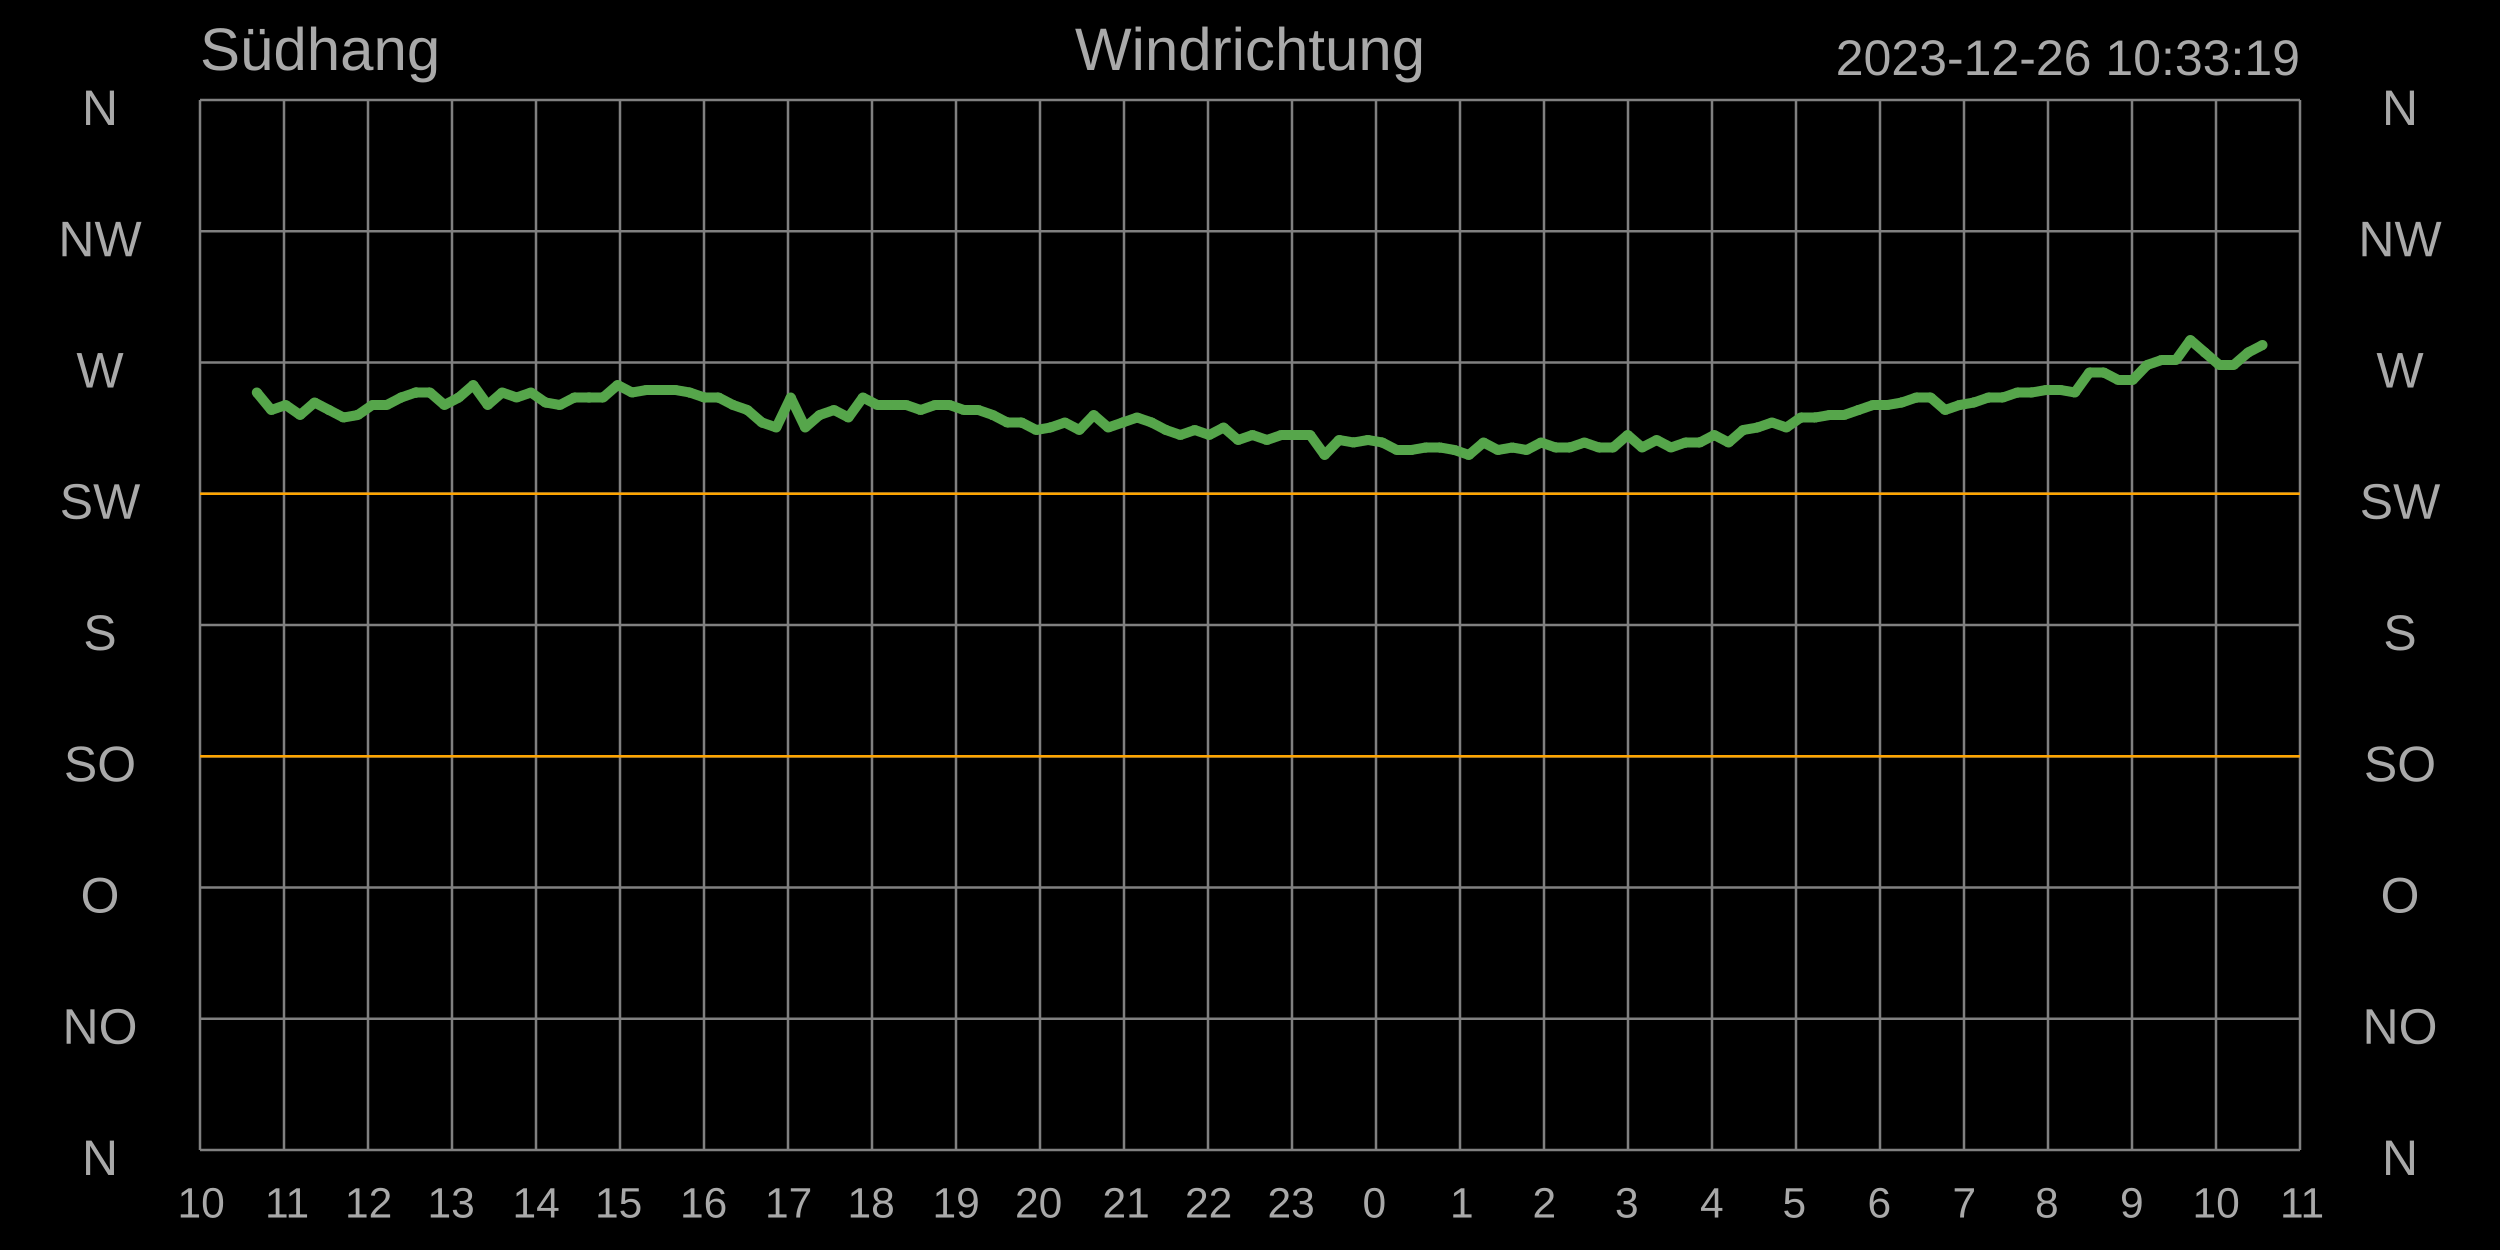
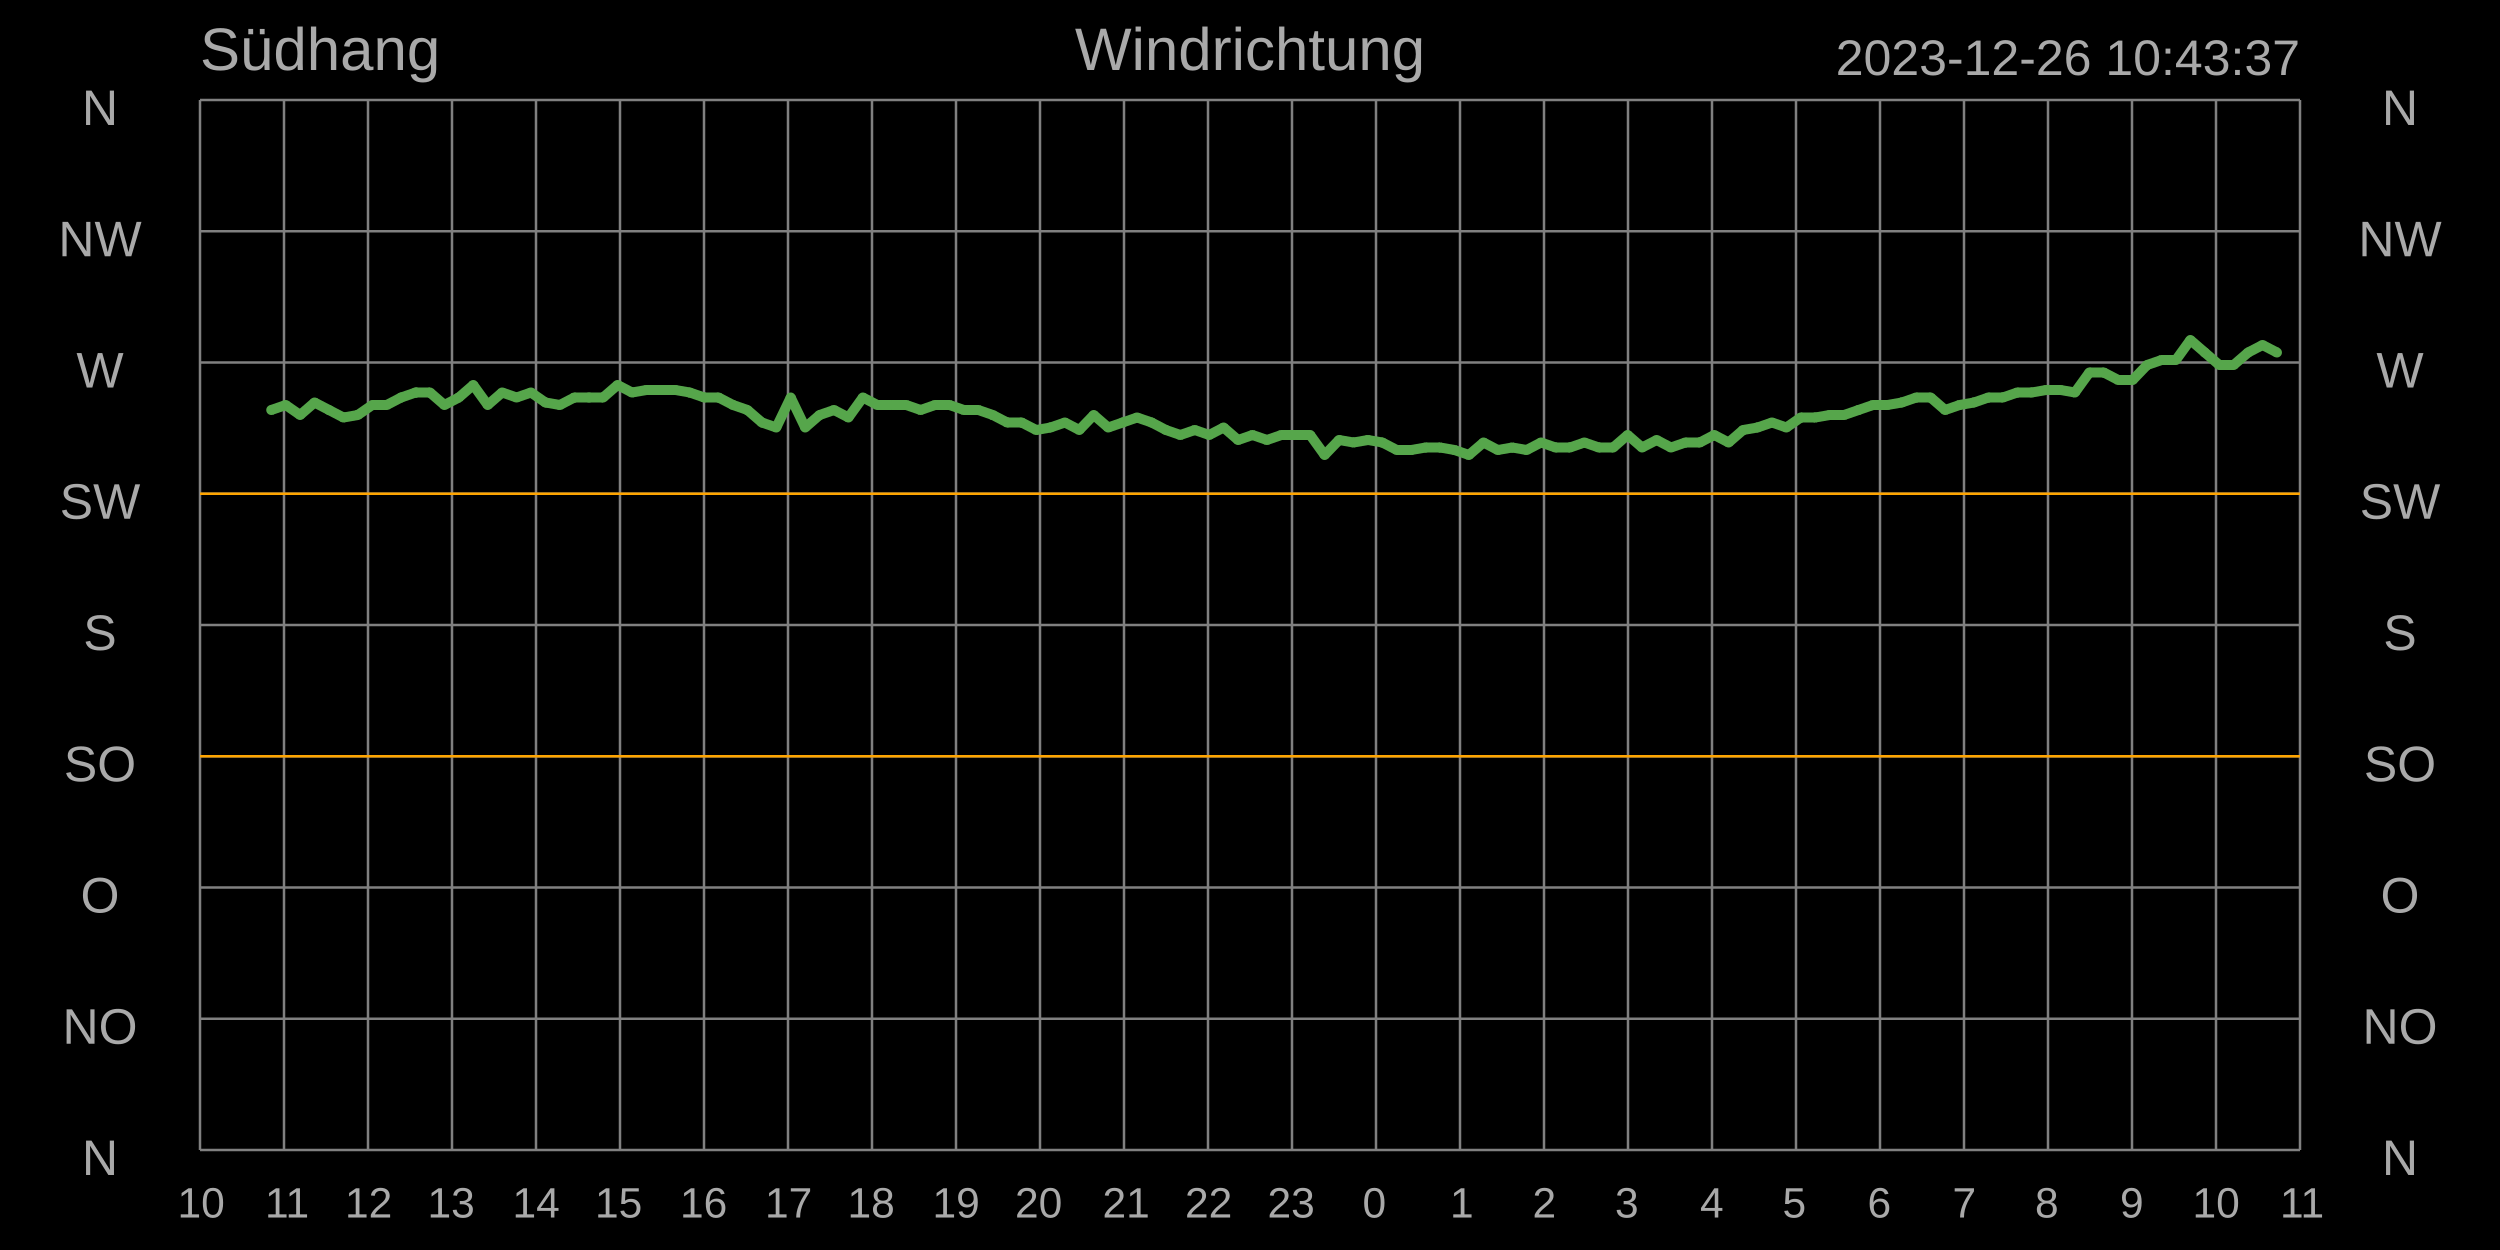
<svg xmlns="http://www.w3.org/2000/svg" baseProfile="full" height="500" version="1.1" width="1000">
  <defs />
  <rect fill="#000000" height="500" width="1000" x="0" y="0" />
  <line stroke="#808080" x1="80" x2="920" y1="40.0" y2="40.0" />
  <line stroke="#808080" x1="80" x2="920" y1="92.5" y2="92.5" />
  <line stroke="#808080" x1="80" x2="920" y1="145.0" y2="145.0" />
  <line stroke="#808080" x1="80" x2="920" y1="197.5" y2="197.5" />
  <line stroke="#808080" x1="80" x2="920" y1="250.0" y2="250.0" />
  <line stroke="#808080" x1="80" x2="920" y1="302.5" y2="302.5" />
  <line stroke="#808080" x1="80" x2="920" y1="355.0" y2="355.0" />
  <line stroke="#808080" x1="80" x2="920" y1="407.5" y2="407.5" />
  <line stroke="#808080" x1="80" x2="920" y1="460.0" y2="460.0" />
  <line stroke="#808080" x1="80.0" x2="80.0" y1="40" y2="460" />
  <line stroke="#808080" x1="113.6" x2="113.6" y1="40" y2="460" />
  <line stroke="#808080" x1="147.2" x2="147.2" y1="40" y2="460" />
  <line stroke="#808080" x1="180.8" x2="180.8" y1="40" y2="460" />
  <line stroke="#808080" x1="214.4" x2="214.4" y1="40" y2="460" />
  <line stroke="#808080" x1="248" x2="248" y1="40" y2="460" />
  <line stroke="#808080" x1="281.6" x2="281.6" y1="40" y2="460" />
  <line stroke="#808080" x1="315.2" x2="315.2" y1="40" y2="460" />
  <line stroke="#808080" x1="348.8" x2="348.8" y1="40" y2="460" />
  <line stroke="#808080" x1="382.4" x2="382.4" y1="40" y2="460" />
  <line stroke="#808080" x1="416" x2="416" y1="40" y2="460" />
  <line stroke="#808080" x1="449.6" x2="449.6" y1="40" y2="460" />
  <line stroke="#808080" x1="483.2" x2="483.2" y1="40" y2="460" />
  <line stroke="#808080" x1="516.8" x2="516.8" y1="40" y2="460" />
  <line stroke="#808080" x1="550.4" x2="550.4" y1="40" y2="460" />
  <line stroke="#808080" x1="584" x2="584" y1="40" y2="460" />
  <line stroke="#808080" x1="617.6" x2="617.6" y1="40" y2="460" />
  <line stroke="#808080" x1="651.2" x2="651.2" y1="40" y2="460" />
  <line stroke="#808080" x1="684.8" x2="684.8" y1="40" y2="460" />
  <line stroke="#808080" x1="718.4" x2="718.4" y1="40" y2="460" />
  <line stroke="#808080" x1="752" x2="752" y1="40" y2="460" />
  <line stroke="#808080" x1="785.6" x2="785.6" y1="40" y2="460" />
  <line stroke="#808080" x1="819.2" x2="819.2" y1="40" y2="460" />
  <line stroke="#808080" x1="852.8" x2="852.8" y1="40" y2="460" />
  <line stroke="#808080" x1="886.4" x2="886.4" y1="40" y2="460" />
  <line stroke="#808080" x1="920" x2="920" y1="40" y2="460" />
  <text fill="#A9A9A9" font-size="20px" style="font-family:Arial" text-anchor="middle" x="40.0" y="50.0"> N</text>
  <text fill="#A9A9A9" font-size="20px" style="font-family:Arial" text-anchor="middle" x="40.0" y="102.5">NW</text>
  <text fill="#A9A9A9" font-size="20px" style="font-family:Arial" text-anchor="middle" x="40.0" y="155.0"> W</text>
  <text fill="#A9A9A9" font-size="20px" style="font-family:Arial" text-anchor="middle" x="40.0" y="207.5">SW</text>
  <text fill="#A9A9A9" font-size="20px" style="font-family:Arial" text-anchor="middle" x="40.0" y="260.0"> S</text>
  <text fill="#A9A9A9" font-size="20px" style="font-family:Arial" text-anchor="middle" x="40.0" y="312.5">SO</text>
  <text fill="#A9A9A9" font-size="20px" style="font-family:Arial" text-anchor="middle" x="40.0" y="365.0"> O</text>
  <text fill="#A9A9A9" font-size="20px" style="font-family:Arial" text-anchor="middle" x="40.0" y="417.5">NO</text>
  <text fill="#A9A9A9" font-size="20px" style="font-family:Arial" text-anchor="middle" x="40.0" y="470.0"> N</text>
  <text fill="#A9A9A9" font-size="20px" style="font-family:Arial" text-anchor="middle" x="960.0" y="50.0"> N</text>
  <text fill="#A9A9A9" font-size="20px" style="font-family:Arial" text-anchor="middle" x="960.0" y="102.5">NW</text>
  <text fill="#A9A9A9" font-size="20px" style="font-family:Arial" text-anchor="middle" x="960.0" y="155.0"> W</text>
  <text fill="#A9A9A9" font-size="20px" style="font-family:Arial" text-anchor="middle" x="960.0" y="207.5">SW</text>
  <text fill="#A9A9A9" font-size="20px" style="font-family:Arial" text-anchor="middle" x="960.0" y="260.0"> S</text>
  <text fill="#A9A9A9" font-size="20px" style="font-family:Arial" text-anchor="middle" x="960.0" y="312.5">SO</text>
  <text fill="#A9A9A9" font-size="20px" style="font-family:Arial" text-anchor="middle" x="960.0" y="365.0"> O</text>
  <text fill="#A9A9A9" font-size="20px" style="font-family:Arial" text-anchor="middle" x="960.0" y="417.5">NO</text>
  <text fill="#A9A9A9" font-size="20px" style="font-family:Arial" text-anchor="middle" x="960.0" y="470.0"> N</text>
  <text fill="#A9A9A9" font-size="17px" style="font-family:Arial" text-anchor="start" x="71" y="487">10</text>
  <text fill="#A9A9A9" font-size="17px" style="font-family:Arial" text-anchor="start" x="106" y="487">11</text>
  <text fill="#A9A9A9" font-size="17px" style="font-family:Arial" text-anchor="start" x="138" y="487">12</text>
  <text fill="#A9A9A9" font-size="17px" style="font-family:Arial" text-anchor="start" x="171" y="487">13</text>
  <text fill="#A9A9A9" font-size="17px" style="font-family:Arial" text-anchor="start" x="205" y="487">14</text>
  <text fill="#A9A9A9" font-size="17px" style="font-family:Arial" text-anchor="start" x="238" y="487">15</text>
  <text fill="#A9A9A9" font-size="17px" style="font-family:Arial" text-anchor="start" x="272" y="487">16</text>
  <text fill="#A9A9A9" font-size="17px" style="font-family:Arial" text-anchor="start" x="306" y="487">17</text>
  <text fill="#A9A9A9" font-size="17px" style="font-family:Arial" text-anchor="start" x="339" y="487">18</text>
  <text fill="#A9A9A9" font-size="17px" style="font-family:Arial" text-anchor="start" x="373" y="487">19</text>
  <text fill="#A9A9A9" font-size="17px" style="font-family:Arial" text-anchor="start" x="406" y="487">20</text>
  <text fill="#A9A9A9" font-size="17px" style="font-family:Arial" text-anchor="start" x="441" y="487">21</text>
  <text fill="#A9A9A9" font-size="17px" style="font-family:Arial" text-anchor="start" x="474" y="487">22</text>
  <text fill="#A9A9A9" font-size="17px" style="font-family:Arial" text-anchor="start" x="507" y="487">23</text>
  <text fill="#A9A9A9" font-size="17px" style="font-family:Arial" text-anchor="start" x="545" y="487">0</text>
  <text fill="#A9A9A9" font-size="17px" style="font-family:Arial" text-anchor="start" x="580" y="487">1</text>
  <text fill="#A9A9A9" font-size="17px" style="font-family:Arial" text-anchor="start" x="613" y="487">2</text>
  <text fill="#A9A9A9" font-size="17px" style="font-family:Arial" text-anchor="start" x="646" y="487">3</text>
  <text fill="#A9A9A9" font-size="17px" style="font-family:Arial" text-anchor="start" x="680" y="487">4</text>
  <text fill="#A9A9A9" font-size="17px" style="font-family:Arial" text-anchor="start" x="713" y="487">5</text>
  <text fill="#A9A9A9" font-size="17px" style="font-family:Arial" text-anchor="start" x="747" y="487">6</text>
  <text fill="#A9A9A9" font-size="17px" style="font-family:Arial" text-anchor="start" x="781" y="487">7</text>
  <text fill="#A9A9A9" font-size="17px" style="font-family:Arial" text-anchor="start" x="814" y="487">8</text>
  <text fill="#A9A9A9" font-size="17px" style="font-family:Arial" text-anchor="start" x="848" y="487">9</text>
  <text fill="#A9A9A9" font-size="17px" style="font-family:Arial" text-anchor="start" x="877" y="487">10</text>
  <text fill="#A9A9A9" font-size="17px" style="font-family:Arial" text-anchor="start" x="912" y="487">11</text>
  <line stroke="#FFA500" x1="80" x2="920" y1="302.5" y2="302.5" />
  <line stroke="#FFA500" x1="80" x2="920" y1="197.5" y2="197.5" />
-   <circle cx="102.727" cy="157" fill="#56a64b" r="2" />
  <circle cx="108.495" cy="164" fill="#56a64b" r="2" />
  <circle cx="114.272" cy="162" fill="#56a64b" r="2" />
  <circle cx="120.04" cy="166" fill="#56a64b" r="2" />
  <circle cx="125.817" cy="161" fill="#56a64b" r="2" />
  <circle cx="131.585" cy="164" fill="#56a64b" r="2" />
  <circle cx="137.353" cy="167" fill="#56a64b" r="2" />
  <circle cx="143.131" cy="166" fill="#56a64b" r="2" />
  <circle cx="148.899" cy="162" fill="#56a64b" r="2" />
  <circle cx="154.676" cy="162" fill="#56a64b" r="2" />
  <circle cx="160.444" cy="159" fill="#56a64b" r="2" />
  <circle cx="166.221" cy="157" fill="#56a64b" r="2" />
  <circle cx="166.399" cy="157" fill="#56a64b" r="2" />
  <circle cx="171.989" cy="157" fill="#56a64b" r="2" />
  <circle cx="177.757" cy="162" fill="#56a64b" r="2" />
  <circle cx="183.535" cy="159" fill="#56a64b" r="2" />
  <circle cx="189.303" cy="154" fill="#56a64b" r="2" />
  <circle cx="195.08" cy="162" fill="#56a64b" r="2" />
  <circle cx="200.848" cy="157" fill="#56a64b" r="2" />
  <circle cx="206.616" cy="159" fill="#56a64b" r="2" />
  <circle cx="212.393" cy="157" fill="#56a64b" r="2" />
  <circle cx="218.161" cy="161" fill="#56a64b" r="2" />
  <circle cx="223.939" cy="162" fill="#56a64b" r="2" />
  <circle cx="229.707" cy="159" fill="#56a64b" r="2" />
  <circle cx="235.596" cy="159" fill="#56a64b" r="2" />
  <circle cx="241.252" cy="159" fill="#56a64b" r="2" />
  <circle cx="247.02" cy="154" fill="#56a64b" r="2" />
  <circle cx="252.797" cy="157" fill="#56a64b" r="2" />
  <circle cx="258.565" cy="156" fill="#56a64b" r="2" />
  <circle cx="264.343" cy="156" fill="#56a64b" r="2" />
  <circle cx="270.111" cy="156" fill="#56a64b" r="2" />
  <circle cx="275.879" cy="157" fill="#56a64b" r="2" />
  <circle cx="281.656" cy="159" fill="#56a64b" r="2" />
  <circle cx="287.424" cy="159" fill="#56a64b" r="2" />
  <circle cx="293.201" cy="162" fill="#56a64b" r="2" />
  <circle cx="298.969" cy="164" fill="#56a64b" r="2" />
  <circle cx="304.747" cy="169" fill="#56a64b" r="2" />
  <circle cx="310.515" cy="171" fill="#56a64b" r="2" />
  <circle cx="316.283" cy="159" fill="#56a64b" r="2" />
  <circle cx="322.06" cy="171" fill="#56a64b" r="2" />
  <circle cx="327.828" cy="166" fill="#56a64b" r="2" />
  <circle cx="333.605" cy="164" fill="#56a64b" r="2" />
  <circle cx="339.373" cy="167" fill="#56a64b" r="2" />
  <circle cx="345.141" cy="159" fill="#56a64b" r="2" />
  <circle cx="350.919" cy="162" fill="#56a64b" r="2" />
  <circle cx="356.687" cy="162" fill="#56a64b" r="2" />
  <circle cx="362.464" cy="162" fill="#56a64b" r="2" />
  <circle cx="368.232" cy="164" fill="#56a64b" r="2" />
  <circle cx="374.0" cy="162" fill="#56a64b" r="2" />
  <circle cx="379.777" cy="162" fill="#56a64b" r="2" />
  <circle cx="385.545" cy="164" fill="#56a64b" r="2" />
  <circle cx="391.323" cy="164" fill="#56a64b" r="2" />
  <circle cx="397.091" cy="166" fill="#56a64b" r="2" />
  <circle cx="402.859" cy="169" fill="#56a64b" r="2" />
  <circle cx="408.636" cy="169" fill="#56a64b" r="2" />
  <circle cx="414.469" cy="172" fill="#56a64b" r="2" />
  <circle cx="420.181" cy="171" fill="#56a64b" r="2" />
  <circle cx="425.949" cy="169" fill="#56a64b" r="2" />
  <circle cx="431.727" cy="172" fill="#56a64b" r="2" />
  <circle cx="437.495" cy="166" fill="#56a64b" r="2" />
  <circle cx="443.263" cy="171" fill="#56a64b" r="2" />
  <circle cx="449.04" cy="169" fill="#56a64b" r="2" />
  <circle cx="454.808" cy="167" fill="#56a64b" r="2" />
  <circle cx="460.641" cy="169" fill="#56a64b" r="2" />
  <circle cx="466.353" cy="172" fill="#56a64b" r="2" />
  <circle cx="472.121" cy="174" fill="#56a64b" r="2" />
  <circle cx="477.899" cy="172" fill="#56a64b" r="2" />
  <circle cx="483.667" cy="174" fill="#56a64b" r="2" />
  <circle cx="489.444" cy="171" fill="#56a64b" r="2" />
  <circle cx="495.212" cy="176" fill="#56a64b" r="2" />
  <circle cx="500.98" cy="174" fill="#56a64b" r="2" />
  <circle cx="506.757" cy="176" fill="#56a64b" r="2" />
  <circle cx="512.525" cy="174" fill="#56a64b" r="2" />
  <circle cx="518.303" cy="174" fill="#56a64b" r="2" />
  <circle cx="524.071" cy="174" fill="#56a64b" r="2" />
  <circle cx="529.839" cy="182" fill="#56a64b" r="2" />
  <circle cx="535.616" cy="176" fill="#56a64b" r="2" />
  <circle cx="541.384" cy="177" fill="#56a64b" r="2" />
  <circle cx="547.161" cy="176" fill="#56a64b" r="2" />
  <circle cx="552.929" cy="177" fill="#56a64b" r="2" />
  <circle cx="558.697" cy="180" fill="#56a64b" r="2" />
  <circle cx="564.475" cy="180" fill="#56a64b" r="2" />
  <circle cx="570.243" cy="179" fill="#56a64b" r="2" />
  <circle cx="576.02" cy="179" fill="#56a64b" r="2" />
  <circle cx="581.788" cy="180" fill="#56a64b" r="2" />
  <circle cx="587.556" cy="182" fill="#56a64b" r="2" />
  <circle cx="593.399" cy="177" fill="#56a64b" r="2" />
  <circle cx="599.101" cy="180" fill="#56a64b" r="2" />
  <circle cx="604.879" cy="179" fill="#56a64b" r="2" />
  <circle cx="610.647" cy="180" fill="#56a64b" r="2" />
  <circle cx="616.415" cy="177" fill="#56a64b" r="2" />
  <circle cx="622.192" cy="179" fill="#56a64b" r="2" />
  <circle cx="627.96" cy="179" fill="#56a64b" r="2" />
  <circle cx="633.737" cy="177" fill="#56a64b" r="2" />
  <circle cx="639.505" cy="179" fill="#56a64b" r="2" />
  <circle cx="645.283" cy="179" fill="#56a64b" r="2" />
  <circle cx="651.051" cy="174" fill="#56a64b" r="2" />
  <circle cx="656.819" cy="179" fill="#56a64b" r="2" />
  <circle cx="662.652" cy="176" fill="#56a64b" r="2" />
  <circle cx="668.364" cy="179" fill="#56a64b" r="2" />
  <circle cx="674.141" cy="177" fill="#56a64b" r="2" />
  <circle cx="679.909" cy="177" fill="#56a64b" r="2" />
  <circle cx="685.677" cy="174" fill="#56a64b" r="2" />
  <circle cx="691.455" cy="177" fill="#56a64b" r="2" />
  <circle cx="697.223" cy="172" fill="#56a64b" r="2" />
  <circle cx="703.0" cy="171" fill="#56a64b" r="2" />
  <circle cx="708.768" cy="169" fill="#56a64b" r="2" />
  <circle cx="714.536" cy="171" fill="#56a64b" r="2" />
  <circle cx="720.313" cy="167" fill="#56a64b" r="2" />
  <circle cx="726.081" cy="167" fill="#56a64b" r="2" />
  <circle cx="731.849" cy="166" fill="#56a64b" r="2" />
  <circle cx="737.627" cy="166" fill="#56a64b" r="2" />
  <circle cx="743.395" cy="164" fill="#56a64b" r="2" />
  <circle cx="749.172" cy="162" fill="#56a64b" r="2" />
  <circle cx="754.94" cy="162" fill="#56a64b" r="2" />
  <circle cx="760.708" cy="161" fill="#56a64b" r="2" />
  <circle cx="766.485" cy="159" fill="#56a64b" r="2" />
  <circle cx="772.253" cy="159" fill="#56a64b" r="2" />
  <circle cx="778.031" cy="164" fill="#56a64b" r="2" />
  <circle cx="783.799" cy="162" fill="#56a64b" r="2" />
  <circle cx="789.567" cy="161" fill="#56a64b" r="2" />
  <circle cx="795.344" cy="159" fill="#56a64b" r="2" />
  <circle cx="801.112" cy="159" fill="#56a64b" r="2" />
  <circle cx="806.889" cy="157" fill="#56a64b" r="2" />
  <circle cx="812.657" cy="157" fill="#56a64b" r="2" />
  <circle cx="818.425" cy="156" fill="#56a64b" r="2" />
  <circle cx="824.203" cy="156" fill="#56a64b" r="2" />
  <circle cx="829.971" cy="157" fill="#56a64b" r="2" />
  <circle cx="835.748" cy="149" fill="#56a64b" r="2" />
  <circle cx="841.516" cy="149" fill="#56a64b" r="2" />
  <circle cx="847.284" cy="152" fill="#56a64b" r="2" />
  <circle cx="853.061" cy="152" fill="#56a64b" r="2" />
  <circle cx="858.829" cy="146" fill="#56a64b" r="2" />
  <circle cx="864.607" cy="144" fill="#56a64b" r="2" />
  <circle cx="870.375" cy="144" fill="#56a64b" r="2" />
  <circle cx="876.143" cy="136" fill="#56a64b" r="2" />
  <circle cx="881.92" cy="141" fill="#56a64b" r="2" />
  <circle cx="887.688" cy="146" fill="#56a64b" r="2" />
  <circle cx="893.465" cy="146" fill="#56a64b" r="2" />
  <circle cx="899.233" cy="141" fill="#56a64b" r="2" />
  <circle cx="905.011" cy="138" fill="#56a64b" r="2" />
-   <line stroke="#56a64b" stroke-width="4" x1="102.727" x2="108.495" y1="157" y2="164" />
+   <circle cx="910.779" cy="141" fill="#56a64b" r="2" />
  <line stroke="#56a64b" stroke-width="4" x1="108.495" x2="114.272" y1="164" y2="162" />
  <line stroke="#56a64b" stroke-width="4" x1="114.272" x2="120.04" y1="162" y2="166" />
  <line stroke="#56a64b" stroke-width="4" x1="120.04" x2="125.817" y1="166" y2="161" />
  <line stroke="#56a64b" stroke-width="4" x1="125.817" x2="131.585" y1="161" y2="164" />
  <line stroke="#56a64b" stroke-width="4" x1="131.585" x2="137.353" y1="164" y2="167" />
  <line stroke="#56a64b" stroke-width="4" x1="137.353" x2="143.131" y1="167" y2="166" />
  <line stroke="#56a64b" stroke-width="4" x1="143.131" x2="148.899" y1="166" y2="162" />
  <line stroke="#56a64b" stroke-width="4" x1="148.899" x2="154.676" y1="162" y2="162" />
  <line stroke="#56a64b" stroke-width="4" x1="154.676" x2="160.444" y1="162" y2="159" />
  <line stroke="#56a64b" stroke-width="4" x1="160.444" x2="166.221" y1="159" y2="157" />
  <line stroke="#56a64b" stroke-width="4" x1="166.221" x2="166.399" y1="157" y2="157" />
  <line stroke="#56a64b" stroke-width="4" x1="166.399" x2="171.989" y1="157" y2="157" />
  <line stroke="#56a64b" stroke-width="4" x1="171.989" x2="177.757" y1="157" y2="162" />
  <line stroke="#56a64b" stroke-width="4" x1="177.757" x2="183.535" y1="162" y2="159" />
  <line stroke="#56a64b" stroke-width="4" x1="183.535" x2="189.303" y1="159" y2="154" />
  <line stroke="#56a64b" stroke-width="4" x1="189.303" x2="195.08" y1="154" y2="162" />
  <line stroke="#56a64b" stroke-width="4" x1="195.08" x2="200.848" y1="162" y2="157" />
  <line stroke="#56a64b" stroke-width="4" x1="200.848" x2="206.616" y1="157" y2="159" />
  <line stroke="#56a64b" stroke-width="4" x1="206.616" x2="212.393" y1="159" y2="157" />
  <line stroke="#56a64b" stroke-width="4" x1="212.393" x2="218.161" y1="157" y2="161" />
  <line stroke="#56a64b" stroke-width="4" x1="218.161" x2="223.939" y1="161" y2="162" />
  <line stroke="#56a64b" stroke-width="4" x1="223.939" x2="229.707" y1="162" y2="159" />
  <line stroke="#56a64b" stroke-width="4" x1="229.707" x2="235.596" y1="159" y2="159" />
  <line stroke="#56a64b" stroke-width="4" x1="235.596" x2="241.252" y1="159" y2="159" />
  <line stroke="#56a64b" stroke-width="4" x1="241.252" x2="247.02" y1="159" y2="154" />
  <line stroke="#56a64b" stroke-width="4" x1="247.02" x2="252.797" y1="154" y2="157" />
  <line stroke="#56a64b" stroke-width="4" x1="252.797" x2="258.565" y1="157" y2="156" />
  <line stroke="#56a64b" stroke-width="4" x1="258.565" x2="264.343" y1="156" y2="156" />
  <line stroke="#56a64b" stroke-width="4" x1="264.343" x2="270.111" y1="156" y2="156" />
  <line stroke="#56a64b" stroke-width="4" x1="270.111" x2="275.879" y1="156" y2="157" />
  <line stroke="#56a64b" stroke-width="4" x1="275.879" x2="281.656" y1="157" y2="159" />
  <line stroke="#56a64b" stroke-width="4" x1="281.656" x2="287.424" y1="159" y2="159" />
  <line stroke="#56a64b" stroke-width="4" x1="287.424" x2="293.201" y1="159" y2="162" />
  <line stroke="#56a64b" stroke-width="4" x1="293.201" x2="298.969" y1="162" y2="164" />
  <line stroke="#56a64b" stroke-width="4" x1="298.969" x2="304.747" y1="164" y2="169" />
  <line stroke="#56a64b" stroke-width="4" x1="304.747" x2="310.515" y1="169" y2="171" />
  <line stroke="#56a64b" stroke-width="4" x1="310.515" x2="316.283" y1="171" y2="159" />
  <line stroke="#56a64b" stroke-width="4" x1="316.283" x2="322.06" y1="159" y2="171" />
  <line stroke="#56a64b" stroke-width="4" x1="322.06" x2="327.828" y1="171" y2="166" />
  <line stroke="#56a64b" stroke-width="4" x1="327.828" x2="333.605" y1="166" y2="164" />
  <line stroke="#56a64b" stroke-width="4" x1="333.605" x2="339.373" y1="164" y2="167" />
  <line stroke="#56a64b" stroke-width="4" x1="339.373" x2="345.141" y1="167" y2="159" />
  <line stroke="#56a64b" stroke-width="4" x1="345.141" x2="350.919" y1="159" y2="162" />
  <line stroke="#56a64b" stroke-width="4" x1="350.919" x2="356.687" y1="162" y2="162" />
  <line stroke="#56a64b" stroke-width="4" x1="356.687" x2="362.464" y1="162" y2="162" />
  <line stroke="#56a64b" stroke-width="4" x1="362.464" x2="368.232" y1="162" y2="164" />
  <line stroke="#56a64b" stroke-width="4" x1="368.232" x2="374.0" y1="164" y2="162" />
  <line stroke="#56a64b" stroke-width="4" x1="374.0" x2="379.777" y1="162" y2="162" />
  <line stroke="#56a64b" stroke-width="4" x1="379.777" x2="385.545" y1="162" y2="164" />
  <line stroke="#56a64b" stroke-width="4" x1="385.545" x2="391.323" y1="164" y2="164" />
  <line stroke="#56a64b" stroke-width="4" x1="391.323" x2="397.091" y1="164" y2="166" />
  <line stroke="#56a64b" stroke-width="4" x1="397.091" x2="402.859" y1="166" y2="169" />
  <line stroke="#56a64b" stroke-width="4" x1="402.859" x2="408.636" y1="169" y2="169" />
  <line stroke="#56a64b" stroke-width="4" x1="408.636" x2="414.469" y1="169" y2="172" />
  <line stroke="#56a64b" stroke-width="4" x1="414.469" x2="420.181" y1="172" y2="171" />
  <line stroke="#56a64b" stroke-width="4" x1="420.181" x2="425.949" y1="171" y2="169" />
  <line stroke="#56a64b" stroke-width="4" x1="425.949" x2="431.727" y1="169" y2="172" />
  <line stroke="#56a64b" stroke-width="4" x1="431.727" x2="437.495" y1="172" y2="166" />
  <line stroke="#56a64b" stroke-width="4" x1="437.495" x2="443.263" y1="166" y2="171" />
  <line stroke="#56a64b" stroke-width="4" x1="443.263" x2="449.04" y1="171" y2="169" />
  <line stroke="#56a64b" stroke-width="4" x1="449.04" x2="454.808" y1="169" y2="167" />
  <line stroke="#56a64b" stroke-width="4" x1="454.808" x2="460.641" y1="167" y2="169" />
  <line stroke="#56a64b" stroke-width="4" x1="460.641" x2="466.353" y1="169" y2="172" />
  <line stroke="#56a64b" stroke-width="4" x1="466.353" x2="472.121" y1="172" y2="174" />
  <line stroke="#56a64b" stroke-width="4" x1="472.121" x2="477.899" y1="174" y2="172" />
  <line stroke="#56a64b" stroke-width="4" x1="477.899" x2="483.667" y1="172" y2="174" />
  <line stroke="#56a64b" stroke-width="4" x1="483.667" x2="489.444" y1="174" y2="171" />
  <line stroke="#56a64b" stroke-width="4" x1="489.444" x2="495.212" y1="171" y2="176" />
  <line stroke="#56a64b" stroke-width="4" x1="495.212" x2="500.98" y1="176" y2="174" />
  <line stroke="#56a64b" stroke-width="4" x1="500.98" x2="506.757" y1="174" y2="176" />
  <line stroke="#56a64b" stroke-width="4" x1="506.757" x2="512.525" y1="176" y2="174" />
  <line stroke="#56a64b" stroke-width="4" x1="512.525" x2="518.303" y1="174" y2="174" />
  <line stroke="#56a64b" stroke-width="4" x1="518.303" x2="524.071" y1="174" y2="174" />
  <line stroke="#56a64b" stroke-width="4" x1="524.071" x2="529.839" y1="174" y2="182" />
  <line stroke="#56a64b" stroke-width="4" x1="529.839" x2="535.616" y1="182" y2="176" />
  <line stroke="#56a64b" stroke-width="4" x1="535.616" x2="541.384" y1="176" y2="177" />
  <line stroke="#56a64b" stroke-width="4" x1="541.384" x2="547.161" y1="177" y2="176" />
  <line stroke="#56a64b" stroke-width="4" x1="547.161" x2="552.929" y1="176" y2="177" />
  <line stroke="#56a64b" stroke-width="4" x1="552.929" x2="558.697" y1="177" y2="180" />
  <line stroke="#56a64b" stroke-width="4" x1="558.697" x2="564.475" y1="180" y2="180" />
  <line stroke="#56a64b" stroke-width="4" x1="564.475" x2="570.243" y1="180" y2="179" />
  <line stroke="#56a64b" stroke-width="4" x1="570.243" x2="576.02" y1="179" y2="179" />
  <line stroke="#56a64b" stroke-width="4" x1="576.02" x2="581.788" y1="179" y2="180" />
  <line stroke="#56a64b" stroke-width="4" x1="581.788" x2="587.556" y1="180" y2="182" />
  <line stroke="#56a64b" stroke-width="4" x1="587.556" x2="593.399" y1="182" y2="177" />
  <line stroke="#56a64b" stroke-width="4" x1="593.399" x2="599.101" y1="177" y2="180" />
  <line stroke="#56a64b" stroke-width="4" x1="599.101" x2="604.879" y1="180" y2="179" />
  <line stroke="#56a64b" stroke-width="4" x1="604.879" x2="610.647" y1="179" y2="180" />
  <line stroke="#56a64b" stroke-width="4" x1="610.647" x2="616.415" y1="180" y2="177" />
  <line stroke="#56a64b" stroke-width="4" x1="616.415" x2="622.192" y1="177" y2="179" />
  <line stroke="#56a64b" stroke-width="4" x1="622.192" x2="627.96" y1="179" y2="179" />
  <line stroke="#56a64b" stroke-width="4" x1="627.96" x2="633.737" y1="179" y2="177" />
  <line stroke="#56a64b" stroke-width="4" x1="633.737" x2="639.505" y1="177" y2="179" />
  <line stroke="#56a64b" stroke-width="4" x1="639.505" x2="645.283" y1="179" y2="179" />
  <line stroke="#56a64b" stroke-width="4" x1="645.283" x2="651.051" y1="179" y2="174" />
  <line stroke="#56a64b" stroke-width="4" x1="651.051" x2="656.819" y1="174" y2="179" />
  <line stroke="#56a64b" stroke-width="4" x1="656.819" x2="662.652" y1="179" y2="176" />
  <line stroke="#56a64b" stroke-width="4" x1="662.652" x2="668.364" y1="176" y2="179" />
  <line stroke="#56a64b" stroke-width="4" x1="668.364" x2="674.141" y1="179" y2="177" />
  <line stroke="#56a64b" stroke-width="4" x1="674.141" x2="679.909" y1="177" y2="177" />
  <line stroke="#56a64b" stroke-width="4" x1="679.909" x2="685.677" y1="177" y2="174" />
  <line stroke="#56a64b" stroke-width="4" x1="685.677" x2="691.455" y1="174" y2="177" />
  <line stroke="#56a64b" stroke-width="4" x1="691.455" x2="697.223" y1="177" y2="172" />
  <line stroke="#56a64b" stroke-width="4" x1="697.223" x2="703.0" y1="172" y2="171" />
  <line stroke="#56a64b" stroke-width="4" x1="703.0" x2="708.768" y1="171" y2="169" />
  <line stroke="#56a64b" stroke-width="4" x1="708.768" x2="714.536" y1="169" y2="171" />
  <line stroke="#56a64b" stroke-width="4" x1="714.536" x2="720.313" y1="171" y2="167" />
  <line stroke="#56a64b" stroke-width="4" x1="720.313" x2="726.081" y1="167" y2="167" />
  <line stroke="#56a64b" stroke-width="4" x1="726.081" x2="731.849" y1="167" y2="166" />
  <line stroke="#56a64b" stroke-width="4" x1="731.849" x2="737.627" y1="166" y2="166" />
  <line stroke="#56a64b" stroke-width="4" x1="737.627" x2="743.395" y1="166" y2="164" />
  <line stroke="#56a64b" stroke-width="4" x1="743.395" x2="749.172" y1="164" y2="162" />
  <line stroke="#56a64b" stroke-width="4" x1="749.172" x2="754.94" y1="162" y2="162" />
  <line stroke="#56a64b" stroke-width="4" x1="754.94" x2="760.708" y1="162" y2="161" />
  <line stroke="#56a64b" stroke-width="4" x1="760.708" x2="766.485" y1="161" y2="159" />
  <line stroke="#56a64b" stroke-width="4" x1="766.485" x2="772.253" y1="159" y2="159" />
  <line stroke="#56a64b" stroke-width="4" x1="772.253" x2="778.031" y1="159" y2="164" />
  <line stroke="#56a64b" stroke-width="4" x1="778.031" x2="783.799" y1="164" y2="162" />
  <line stroke="#56a64b" stroke-width="4" x1="783.799" x2="789.567" y1="162" y2="161" />
  <line stroke="#56a64b" stroke-width="4" x1="789.567" x2="795.344" y1="161" y2="159" />
  <line stroke="#56a64b" stroke-width="4" x1="795.344" x2="801.112" y1="159" y2="159" />
  <line stroke="#56a64b" stroke-width="4" x1="801.112" x2="806.889" y1="159" y2="157" />
  <line stroke="#56a64b" stroke-width="4" x1="806.889" x2="812.657" y1="157" y2="157" />
  <line stroke="#56a64b" stroke-width="4" x1="812.657" x2="818.425" y1="157" y2="156" />
  <line stroke="#56a64b" stroke-width="4" x1="818.425" x2="824.203" y1="156" y2="156" />
  <line stroke="#56a64b" stroke-width="4" x1="824.203" x2="829.971" y1="156" y2="157" />
  <line stroke="#56a64b" stroke-width="4" x1="829.971" x2="835.748" y1="157" y2="149" />
  <line stroke="#56a64b" stroke-width="4" x1="835.748" x2="841.516" y1="149" y2="149" />
  <line stroke="#56a64b" stroke-width="4" x1="841.516" x2="847.284" y1="149" y2="152" />
  <line stroke="#56a64b" stroke-width="4" x1="847.284" x2="853.061" y1="152" y2="152" />
  <line stroke="#56a64b" stroke-width="4" x1="853.061" x2="858.829" y1="152" y2="146" />
  <line stroke="#56a64b" stroke-width="4" x1="858.829" x2="864.607" y1="146" y2="144" />
  <line stroke="#56a64b" stroke-width="4" x1="864.607" x2="870.375" y1="144" y2="144" />
  <line stroke="#56a64b" stroke-width="4" x1="870.375" x2="876.143" y1="144" y2="136" />
  <line stroke="#56a64b" stroke-width="4" x1="876.143" x2="881.92" y1="136" y2="141" />
  <line stroke="#56a64b" stroke-width="4" x1="881.92" x2="887.688" y1="141" y2="146" />
  <line stroke="#56a64b" stroke-width="4" x1="887.688" x2="893.465" y1="146" y2="146" />
  <line stroke="#56a64b" stroke-width="4" x1="893.465" x2="899.233" y1="146" y2="141" />
  <line stroke="#56a64b" stroke-width="4" x1="899.233" x2="905.011" y1="141" y2="138" />
-   <text fill="#A9A9A9" font-size="20px" style="font-family:Arial" text-anchor="end" x="920" y="30.0">2023-12-26 10:33:19</text>
+   <line stroke="#56a64b" stroke-width="4" x1="905.011" x2="910.779" y1="138" y2="141" />
+   <text fill="#A9A9A9" font-size="20px" style="font-family:Arial" text-anchor="end" x="920" y="30.0">2023-12-26 10:43:37</text>
  <text fill="#A9A9A9" font-size="24px" style="font-family:Arial" text-anchor="middle" x="500.0" y="28.0">Windrichtung</text>
  <text fill="#A9A9A9" font-size="24px" style="font-family:Arial" text-anchor="start" x="80" y="28.0">Südhang</text>
</svg>
